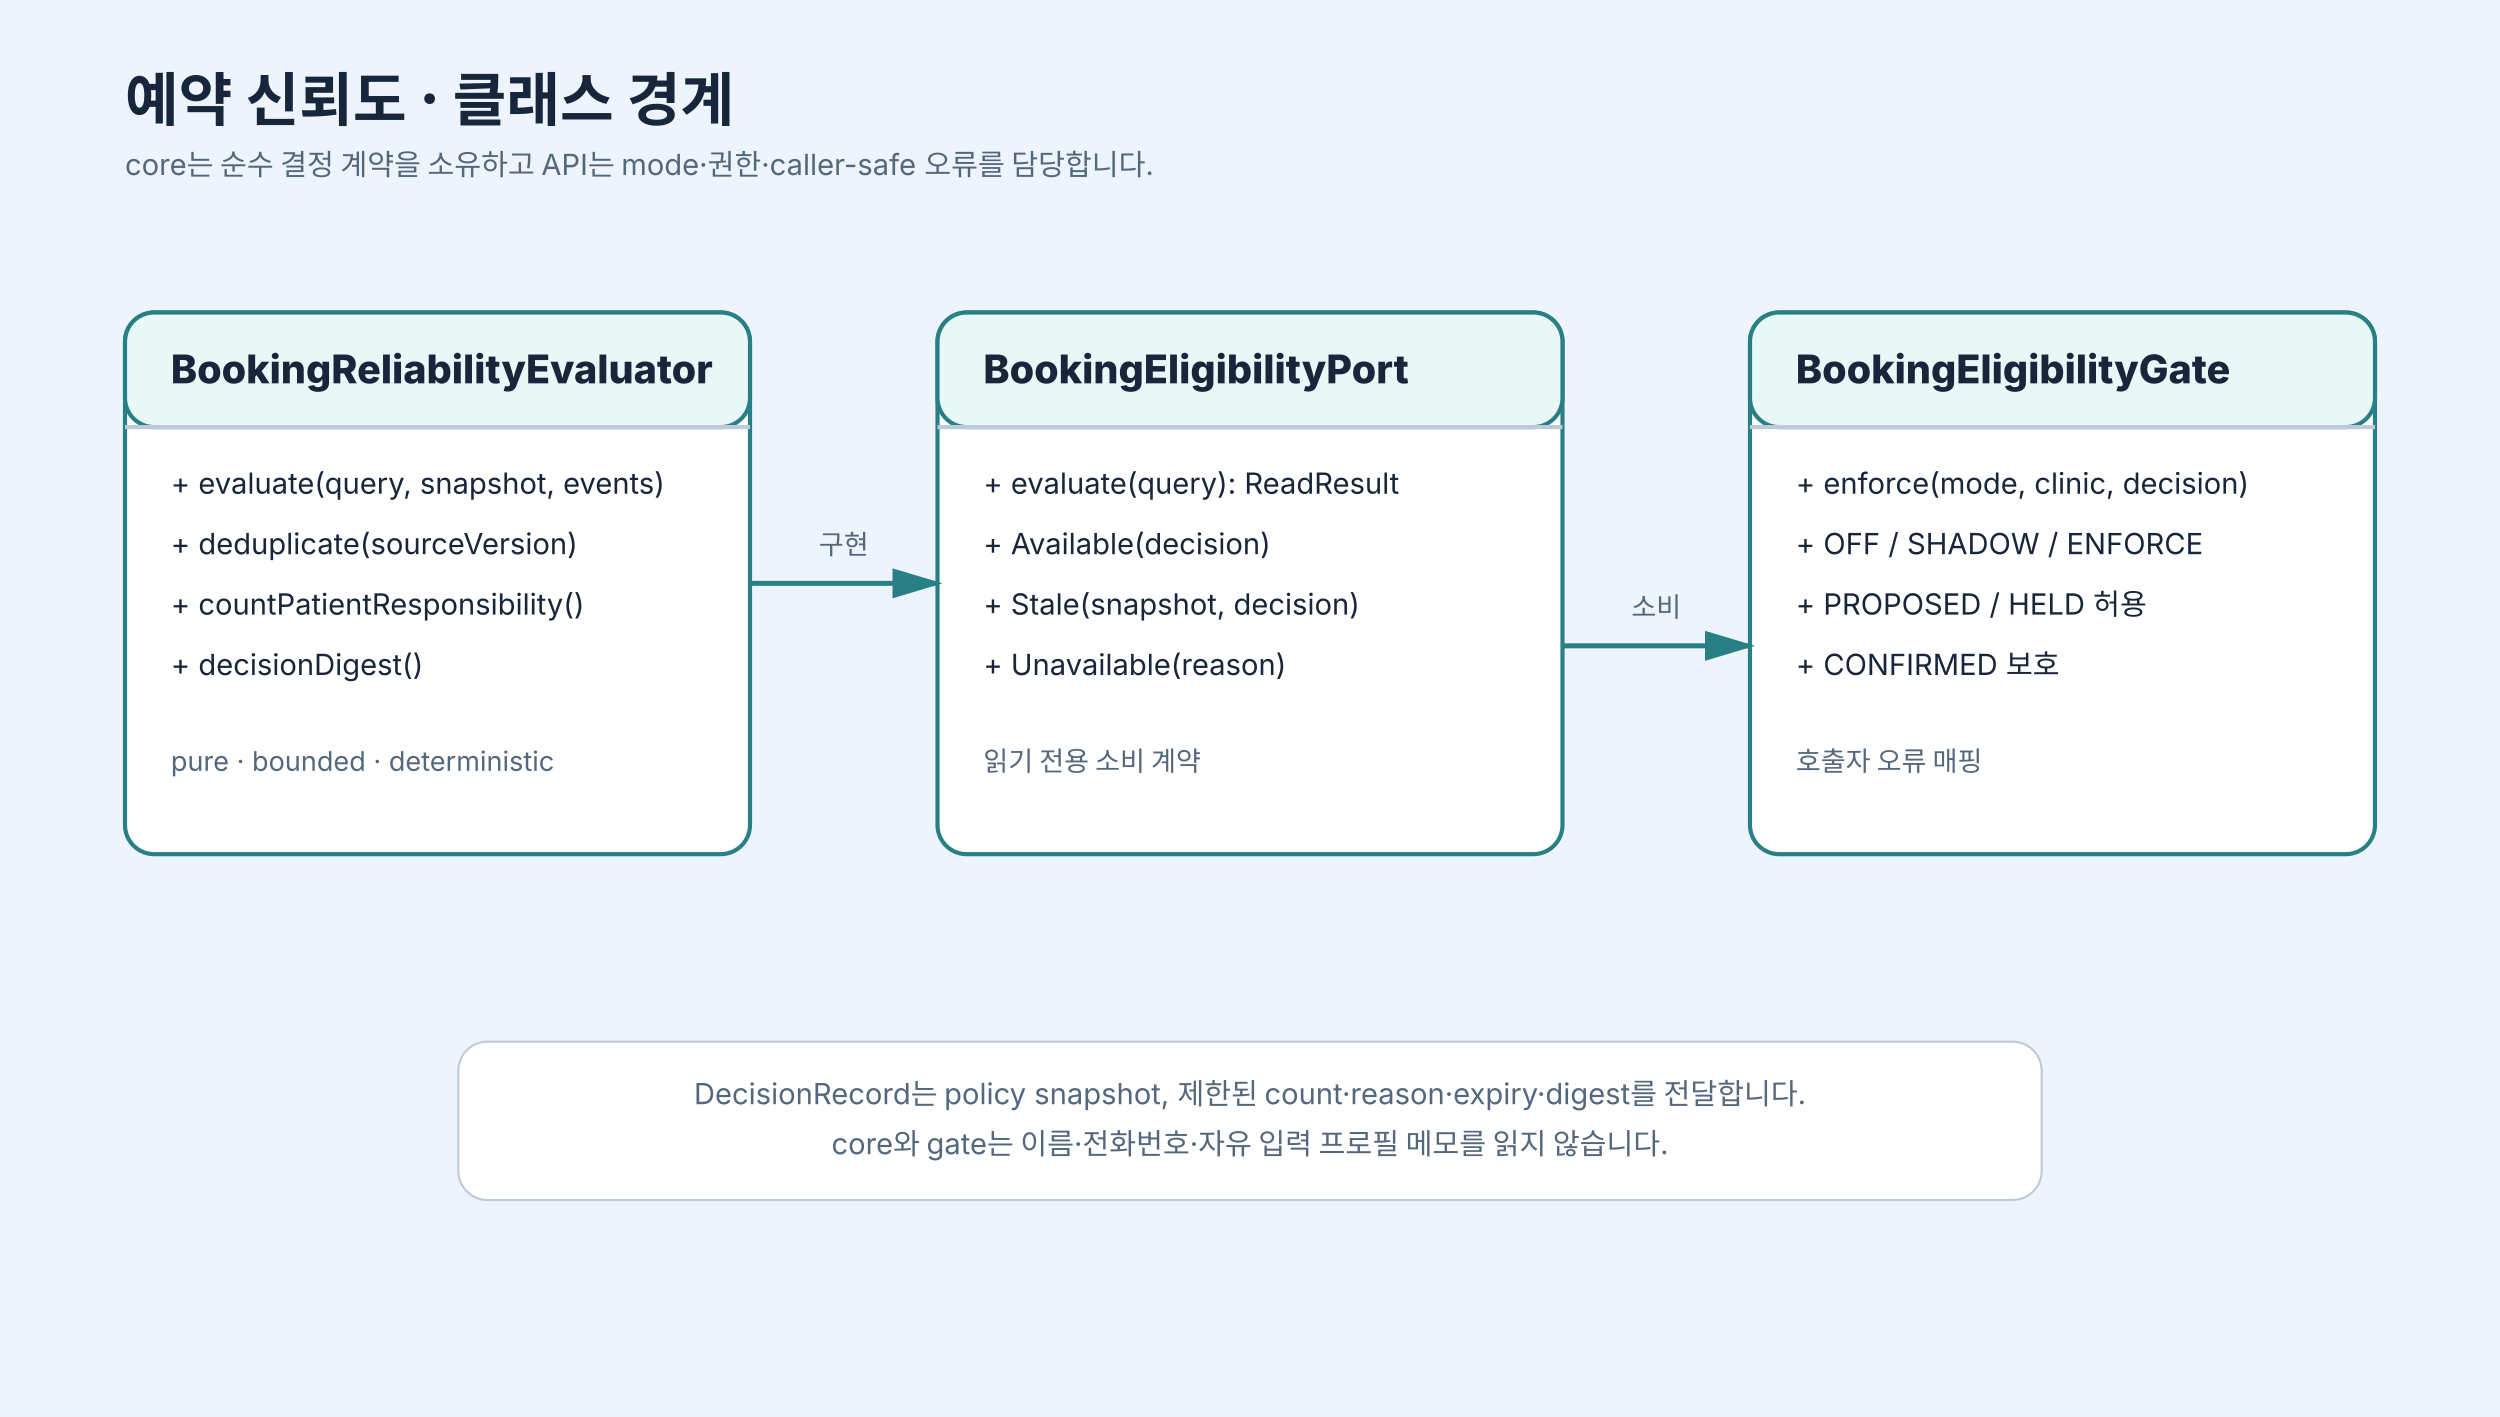
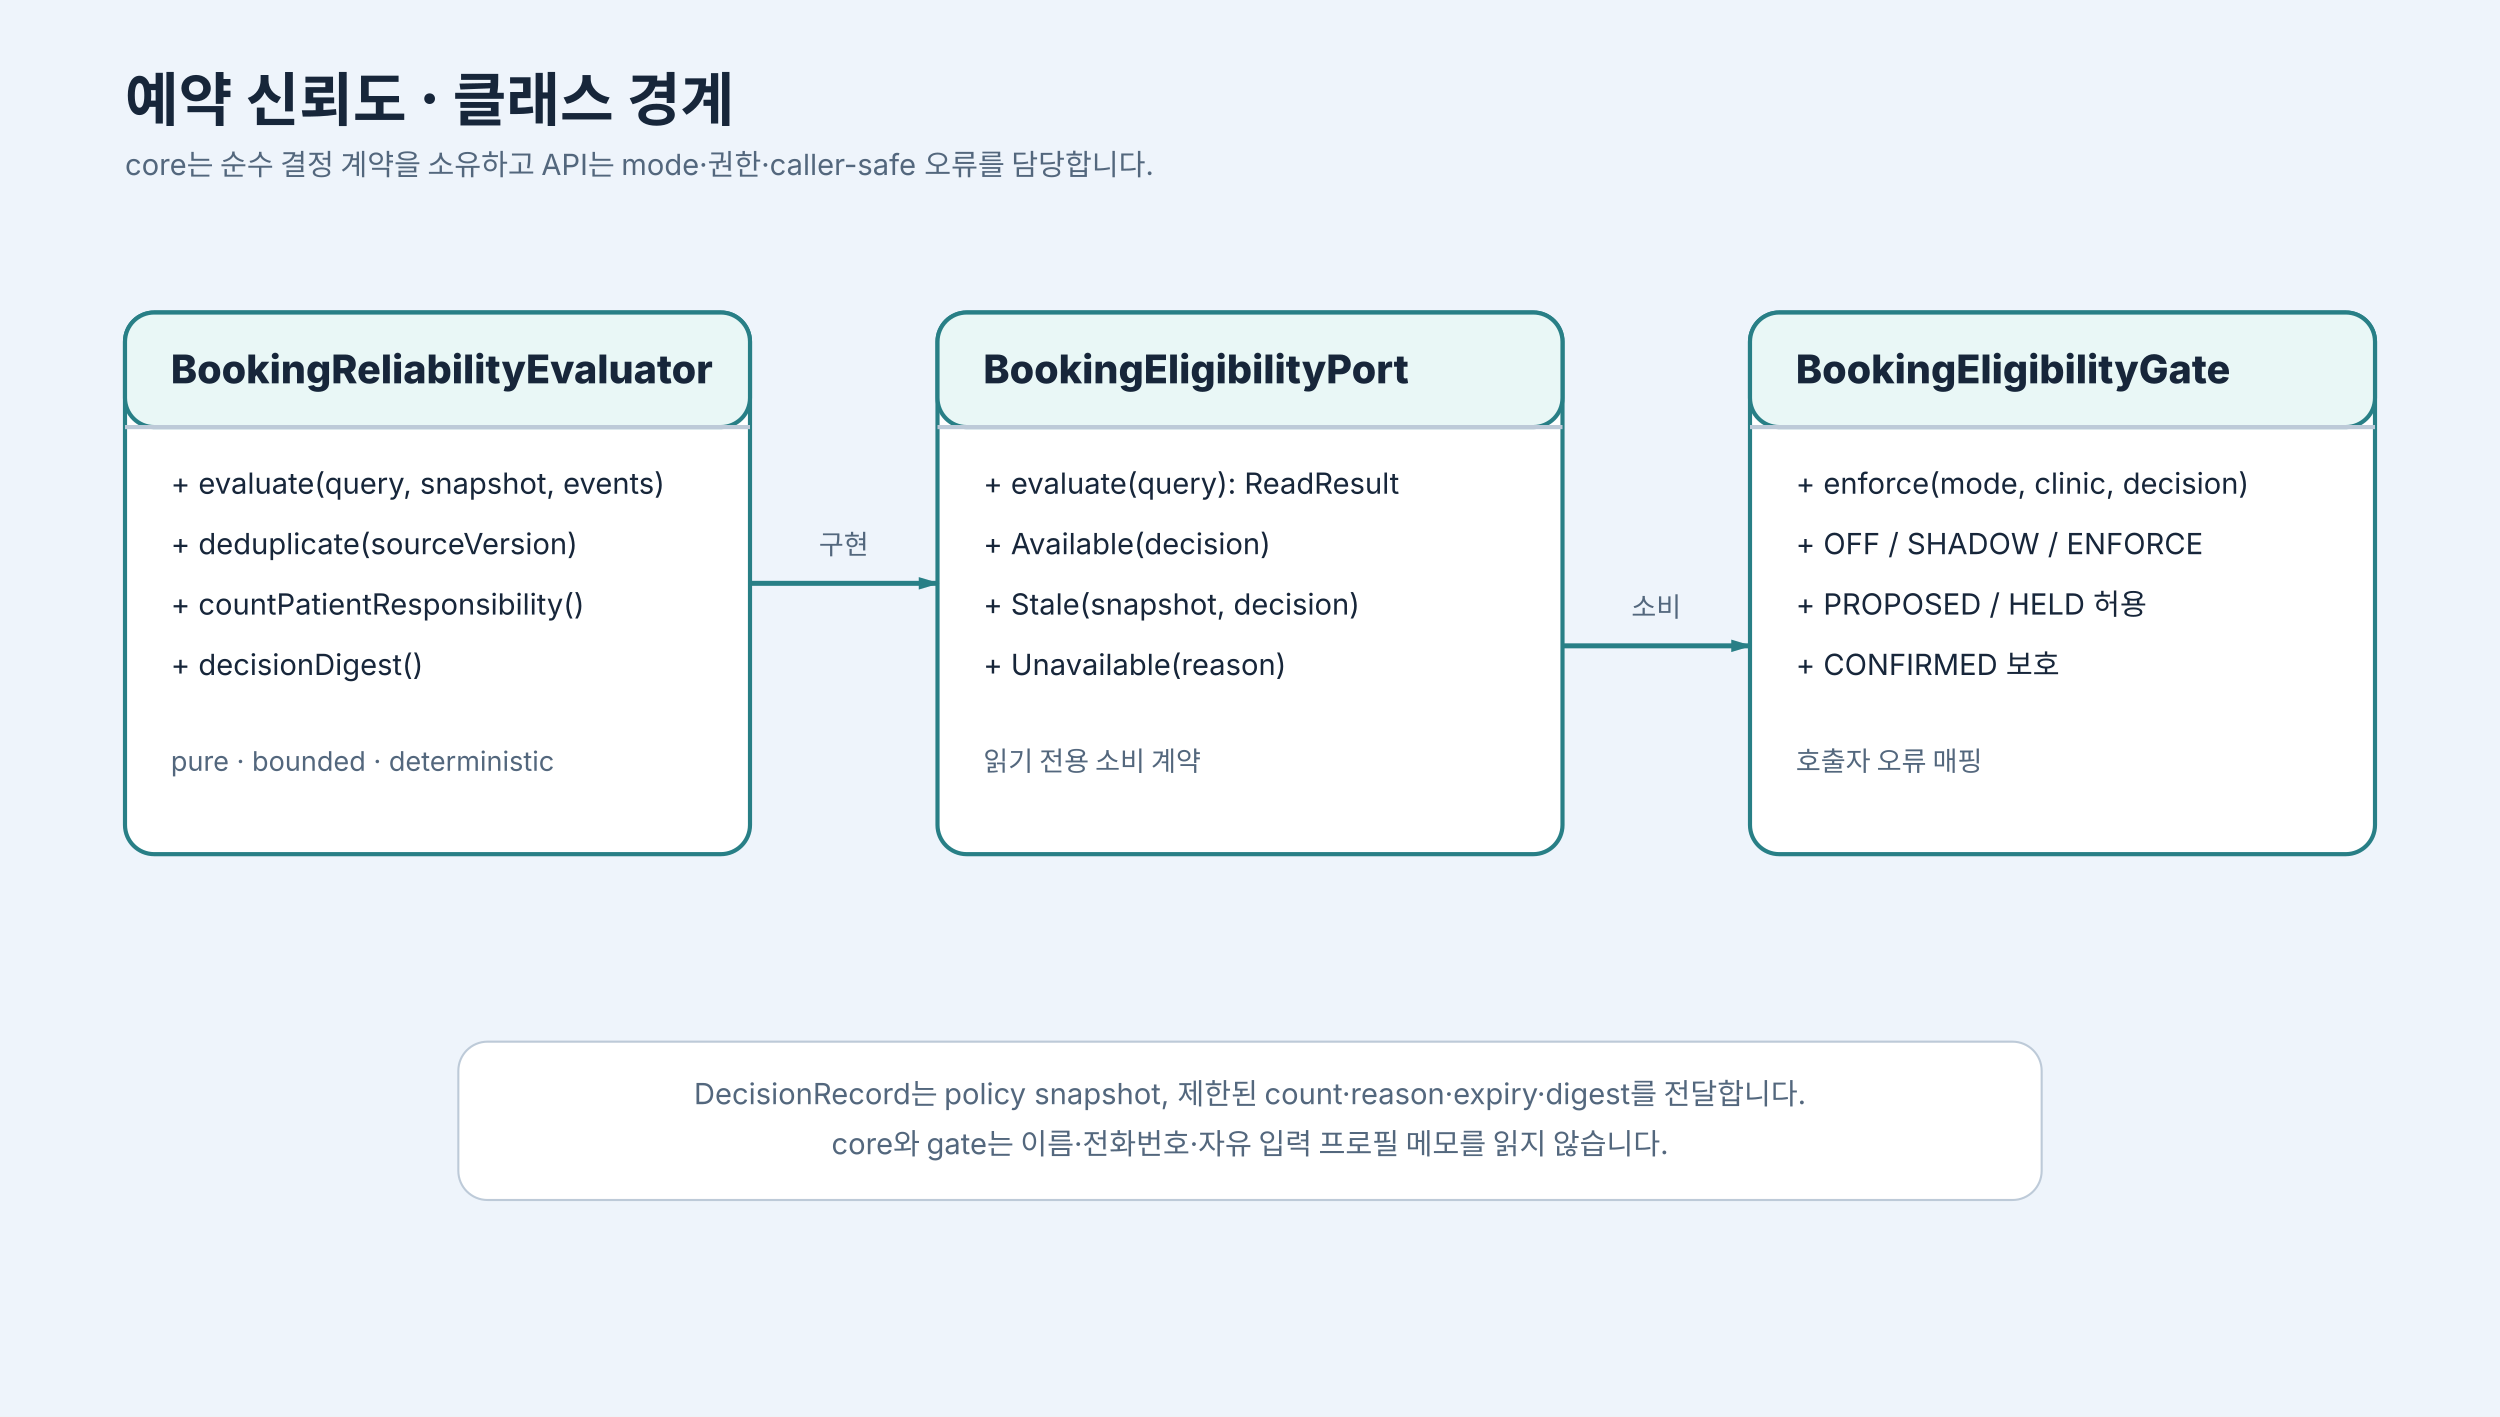
<svg xmlns="http://www.w3.org/2000/svg" width="1200" height="680" viewBox="0 0 1200 680" role="img" aria-labelledby="title desc">
  <defs>
-     <marker id="arrow" markerWidth="10" markerHeight="10" refX="9" refY="3" orient="auto">
-       <path d="M0,0 L10,3 L0,6 Z" fill="#287f86" />
+     <marker id="arrow" markerWidth="10" markerHeight="10" refX="9" refY="3" orient="auto" viewBox="0 0 10 10" markerUnits="userSpaceOnUse" data-role="secondary" data-tip-direction="positive-x">
+       <path d="M0,0 L10,3 L0,6 Z" fill="#287f86" stroke-dasharray="none" />
    </marker>
    <style>text{font-family:"Apple SD Gothic Neo",Inter,Pretendard,system-ui,sans-serif;fill:#17263a;stroke:none}.title{font-size:28px;font-weight:800}.sub{font-size:14px;fill:#53677d}.box{fill:#fff;stroke:#287f86;stroke-width:2}.head{fill:#e9f7f6}.line{stroke:#bdcad8}.rel{stroke:#287f86;stroke-width:2.4;fill:none;marker-end:url(#arrow)}.name{font-size:19px;font-weight:800}.member{font-size:14px}.small{font-size:13px;fill:#53677d}</style>
  </defs>
  <rect width="1200" height="680" fill="#eef4fb" />
  <text class="title" x="60" y="58">예약 신뢰도 · 클래스 경계</text>
  <text class="sub" x="60" y="84">core는 순수 결정 계약을 소유하고 API는 mode·권한·caller-safe 오류를 담당합니다.</text>
  <g class="box">
    <rect x="60" y="150" width="300" height="260" rx="14" />
    <rect class="head" x="60" y="150" width="300" height="55" rx="14" />
    <text class="name" x="82" y="184">BookingReliabilityEvaluator</text>
    <line class="line" x1="60" y1="205" x2="360" y2="205" />
    <text class="member" x="82" y="237">+ evaluate(query, snapshot, events)</text>
    <text class="member" x="82" y="266">+ deduplicate(sourceVersion)</text>
    <text class="member" x="82" y="295">+ countPatientResponsibility()</text>
    <text class="member" x="82" y="324">+ decisionDigest()</text>
    <text class="small" x="82" y="370">pure · bounded · deterministic</text>
  </g>
  <g class="box">
    <rect x="450" y="150" width="300" height="260" rx="14" />
    <rect class="head" x="450" y="150" width="300" height="55" rx="14" />
    <text class="name" x="472" y="184">BookingEligibilityPort</text>
    <line class="line" x1="450" y1="205" x2="750" y2="205" />
    <text class="member" x="472" y="237">+ evaluate(query): ReadResult</text>
    <text class="member" x="472" y="266">+ Available(decision)</text>
    <text class="member" x="472" y="295">+ Stale(snapshot, decision)</text>
    <text class="member" x="472" y="324">+ Unavailable(reason)</text>
    <text class="small" x="472" y="370">읽기 전용 소비 계약</text>
  </g>
  <g class="box">
    <rect x="840" y="150" width="300" height="260" rx="14" />
    <rect class="head" x="840" y="150" width="300" height="55" rx="14" />
    <text class="name" x="862" y="184">BookingEligibilityGate</text>
    <line class="line" x1="840" y1="205" x2="1140" y2="205" />
    <text class="member" x="862" y="237">+ enforce(mode, clinic, decision)</text>
    <text class="member" x="862" y="266">+ OFF / SHADOW / ENFORCE</text>
    <text class="member" x="862" y="295">+ PROPOSED / HELD 허용</text>
    <text class="member" x="862" y="324">+ CONFIRMED 보호</text>
    <text class="small" x="862" y="370">호출자 오류 매핑</text>
  </g>
  <path class="rel" d="M360 280 H450" />
  <text class="small" x="405" y="266" text-anchor="middle">구현</text>
  <path class="rel" d="M750 310 H840" />
  <text class="small" x="795" y="296" text-anchor="middle">소비</text>
  <rect x="220" y="500" width="760" height="76" rx="14" fill="#fff" stroke="#bdcad8" />
  <text class="sub" x="600" y="530" text-anchor="middle">DecisionRecord는 policy snapshot, 제한된 count·reason·expiry·digest를 전달합니다.</text>
  <text class="sub" x="600" y="554" text-anchor="middle">core와 gate는 이름·전화번호·자유 입력 프로필 메모를 읽지 않습니다.</text>
</svg>
